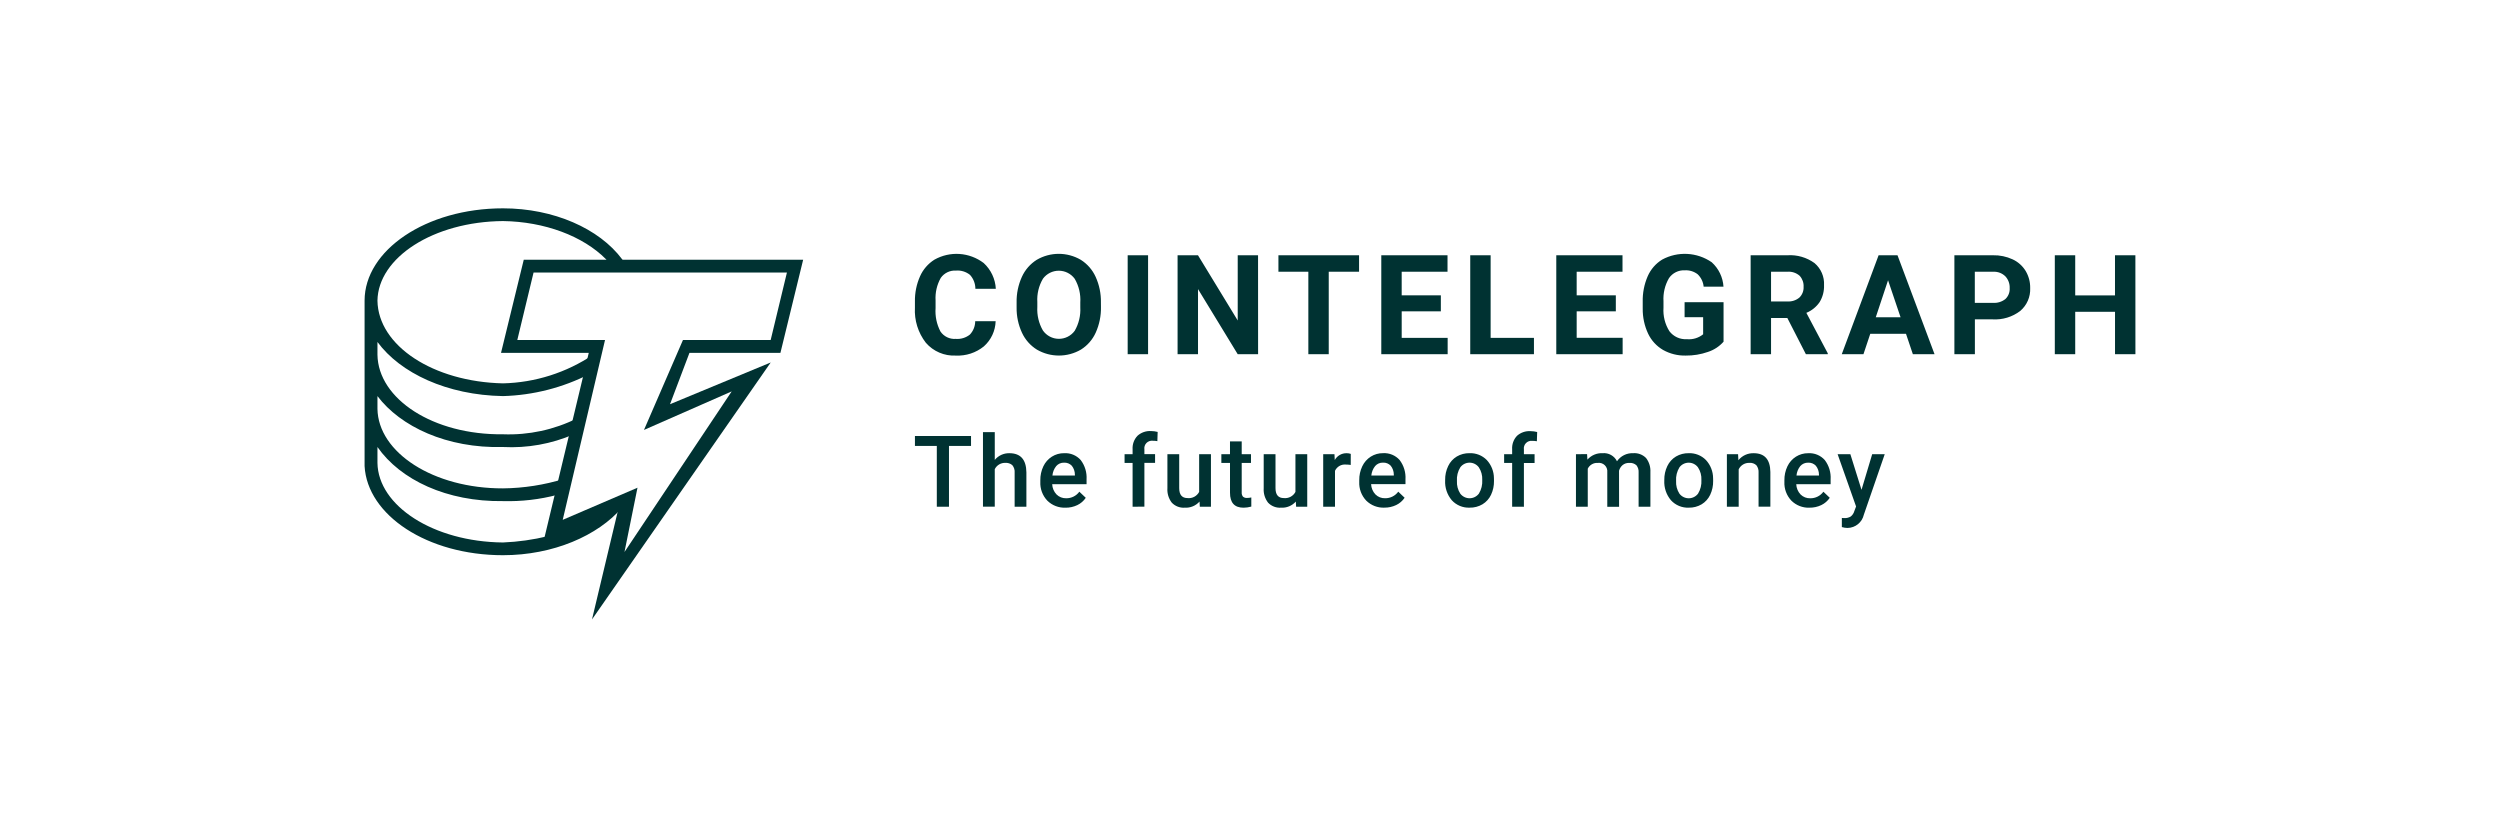
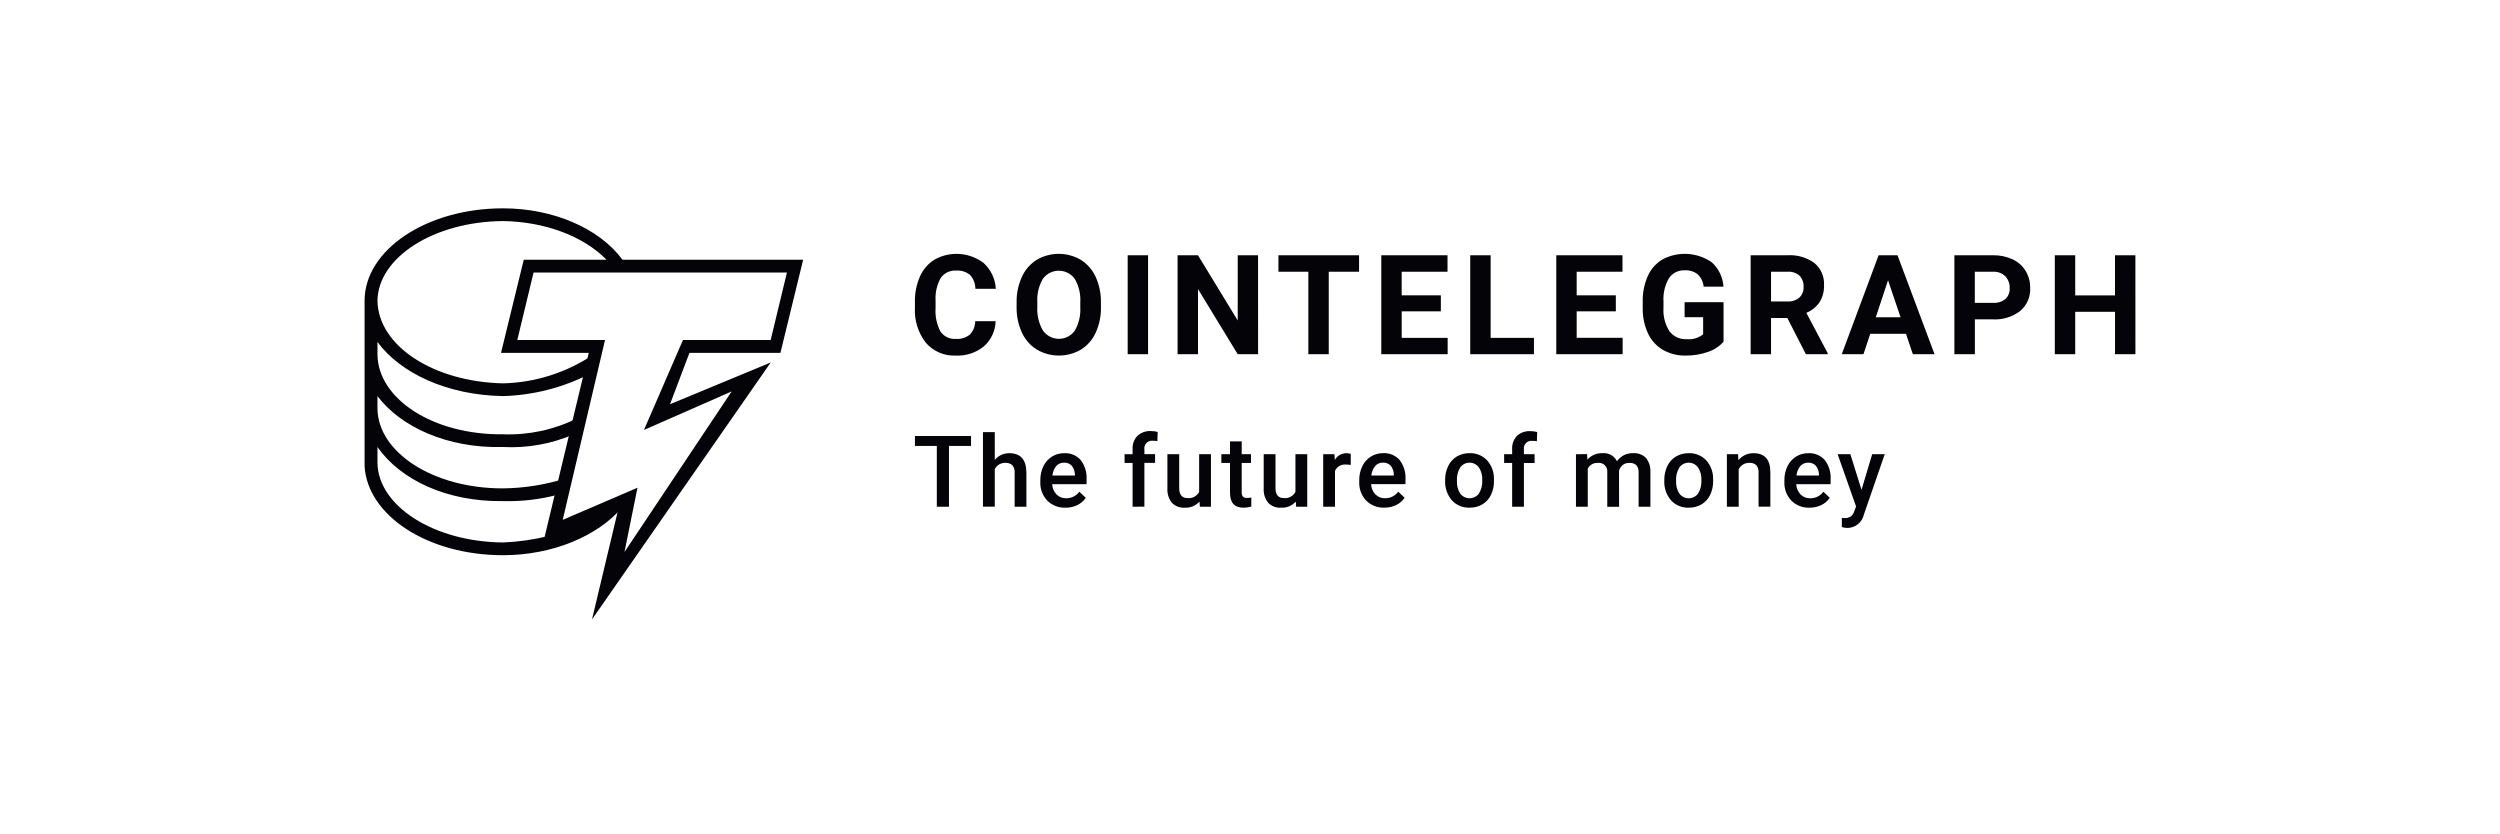
<svg xmlns="http://www.w3.org/2000/svg" width="240" height="80" viewBox="0 0 240 80">
  <g id="cointelegraph" transform="translate(-140 -152)">
    <rect id="矩形_19" data-name="矩形 19" width="240" height="80" transform="translate(140 152)" fill="none" />
    <g id="cointelegraph_logo" transform="translate(175 172)">
-       <path id="路径_495" data-name="路径 495" d="M24.723,28.718l-7.108,3.055v-.306a22.054,22.054,0,0,1-4.327.611C6.6,32.014,1.3,28.555,1.236,24.44V22.912c2.2,3.156,6.665,5.271,12.052,5.194a18.542,18.542,0,0,0,5.253-.611l.618-1.528a20.625,20.625,0,0,1-5.872.917C6.6,26.9,1.3,23.439,1.236,19.247V18.025c2.2,2.917,6.655,5.033,12.052,4.888a15.1,15.1,0,0,0,6.8-1.222l.309-1.528a14.693,14.693,0,0,1-7.108,1.528C6.6,21.771,1.3,18.312,1.236,14.053V12.831c2.2,2.985,6.665,5.1,12.052,5.194a19.469,19.469,0,0,0,8.344-2.139l.309-1.833a16.2,16.2,0,0,1-8.653,2.75C6.6,16.655,1.3,13.2,1.236,8.86,1.3,4.735,6.6,1.277,13.288,1.222c3.985.055,7.686,1.436,9.89,3.666l.215.353,1.558.006-.228-.36C22.531,1.943,18.148,0,13.288,0,5.892,0,0,4.03,0,8.86V24.745C.26,29.46,6.017,33.3,13.288,33.3c4.8,0,9.118-1.867,11.434-4.582Z" fill="#003232" />
-       <path id="路径_496" data-name="路径 496" d="M29.31,41.962l2.5-10.483-7.173,3.083L29,16.37H20.577L22.76,7.428H49.582L47.4,16.37H38.667L36.8,21.3l9.668-4.008ZM33.677,29.32l-1.248,6.167L42.721,20.07l-8.421,3.7,3.743-8.634h8.42l1.56-6.475H23.7l-1.56,6.475h8.421L26.5,32.4l7.174-3.083ZM68.06,13.334a3.364,3.364,0,0,1-1.132,2.415,3.977,3.977,0,0,1-2.693.881,3.574,3.574,0,0,1-2.875-1.23,5.044,5.044,0,0,1-1.048-3.378v-.581A5.7,5.7,0,0,1,60.8,9.025a3.623,3.623,0,0,1,1.38-1.6,4.313,4.313,0,0,1,4.736.323,3.617,3.617,0,0,1,1.162,2.474H66.116A1.985,1.985,0,0,0,65.6,8.885a1.9,1.9,0,0,0-1.341-.414,1.663,1.663,0,0,0-1.465.7,3.931,3.931,0,0,0-.5,2.177v.718a4.212,4.212,0,0,0,.467,2.251,1.635,1.635,0,0,0,1.472.712,1.932,1.932,0,0,0,1.354-.414,1.869,1.869,0,0,0,.512-1.283H68.06Zm10.111-1.371a5.729,5.729,0,0,1-.5,2.46,3.731,3.731,0,0,1-1.42,1.632,4.2,4.2,0,0,1-4.226.006,3.776,3.776,0,0,1-1.436-1.622,5.577,5.577,0,0,1-.516-2.425v-.47a5.7,5.7,0,0,1,.506-2.47,3.769,3.769,0,0,1,1.43-1.639,4.189,4.189,0,0,1,4.223,0,3.77,3.77,0,0,1,1.429,1.638,5.69,5.69,0,0,1,.506,2.464Zm-1.984-.431a4,4,0,0,0-.535-2.272,1.892,1.892,0,0,0-3.049-.01,3.952,3.952,0,0,0-.541,2.249v.463a4.05,4.05,0,0,0,.535,2.258,1.875,1.875,0,0,0,3.055.03A4.031,4.031,0,0,0,76.187,12v-.463ZM82.694,16.5H80.736V7h1.958Zm10.562,0H91.3l-3.812-6.253V16.5H85.527V7h1.958L91.3,13.262V7h1.952Zm9.693-7.917h-2.911V16.5H98.08V8.582H95.208V7h7.741Zm7.853,3.8h-3.76v2.546h4.412V16.5h-6.371V7h6.358V8.582h-4.4v2.265h3.76v1.534Zm4.778,2.546h4.158V16.5h-6.116V7h1.958v7.931ZM127.6,12.38h-3.76v2.546h4.412V16.5h-6.37V7h6.357V8.582h-4.4v2.265h3.76v1.534Zm10.34,2.918a3.4,3.4,0,0,1-1.5.982,6.251,6.251,0,0,1-2.141.35,4.24,4.24,0,0,1-2.164-.539,3.591,3.591,0,0,1-1.436-1.563,5.5,5.5,0,0,1-.519-2.408v-.647a5.835,5.835,0,0,1,.48-2.463,3.548,3.548,0,0,1,1.383-1.593,4.555,4.555,0,0,1,4.762.255,3.446,3.446,0,0,1,1.129,2.346H136.03a1.894,1.894,0,0,0-.577-1.195,1.847,1.847,0,0,0-1.23-.378,1.738,1.738,0,0,0-1.521.75,3.952,3.952,0,0,0-.528,2.232v.607a3.761,3.761,0,0,0,.568,2.259,1.945,1.945,0,0,0,1.665.764,2.171,2.171,0,0,0,1.573-.47V12.949H134.2V11.506h3.74V15.3Zm6.122-2.278H142.5V16.5H140.54V7h3.532a3.986,3.986,0,0,1,2.6.751,2.588,2.588,0,0,1,.914,2.121,2.922,2.922,0,0,1-.421,1.622,2.873,2.873,0,0,1-1.276,1.034l2.056,3.884V16.5h-2.1l-1.782-3.479Zm-1.56-1.586h1.579a1.618,1.618,0,0,0,1.143-.376,1.34,1.34,0,0,0,.4-1.034,1.435,1.435,0,0,0-.382-1.057,1.587,1.587,0,0,0-1.171-.385H142.5v2.852Zm12.956,3.106h-3.434L151.37,16.5h-2.082L152.825,7h1.814l3.557,9.5h-2.082l-.659-1.958Zm-2.9-1.585h2.376L153.732,9.4l-1.181,3.558Zm9.51.2V16.5H160.1V7h3.707a4.281,4.281,0,0,1,1.883.392,2.88,2.88,0,0,1,1.25,1.113,3.1,3.1,0,0,1,.437,1.642,2.726,2.726,0,0,1-.956,2.2,3.981,3.981,0,0,1-2.647.807h-1.717Zm0-1.586h1.749A1.718,1.718,0,0,0,165,11.2a1.328,1.328,0,0,0,.408-1.044,1.568,1.568,0,0,0-.411-1.13,1.539,1.539,0,0,0-1.136-.444h-1.8v2.983ZM177.479,16.5h-1.958V12.427H171.7V16.5h-1.959V7H171.7v3.851h3.818V7h1.958Z" transform="translate(-7.479 -2.495)" fill="#003232" />
-       <path id="路径_497" data-name="路径 497" d="M88.385,35.018H86.268v5.837H85.1V35.018H83v-.951h5.385Zm2.279,1.343a1.773,1.773,0,0,1,1.4-.644q1.614,0,1.636,1.842v3.3H92.571V37.6a1,1,0,0,0-.226-.739.925.925,0,0,0-.665-.216,1.092,1.092,0,0,0-1.017.605v3.6H89.531V33.694h1.133v2.667Zm6.788,4.587a2.345,2.345,0,0,1-1.746-.678,2.463,2.463,0,0,1-.669-1.807v-.14a3.027,3.027,0,0,1,.292-1.35,2.218,2.218,0,0,1,.818-.926,2.163,2.163,0,0,1,1.175-.331,1.98,1.98,0,0,1,1.592.657,2.783,2.783,0,0,1,.562,1.861v.457h-3.3a1.516,1.516,0,0,0,.418.988,1.252,1.252,0,0,0,.92.364,1.534,1.534,0,0,0,1.269-.63L99.4,40a2.039,2.039,0,0,1-.81.7,2.542,2.542,0,0,1-1.135.249Zm-.135-4.322a.954.954,0,0,0-.753.327,1.689,1.689,0,0,0-.366.909h2.158v-.084a1.373,1.373,0,0,0-.3-.86.948.948,0,0,0-.736-.292Zm6.578,4.229V36.65h-.77v-.84h.77v-.462a1.732,1.732,0,0,1,.466-1.3,1.786,1.786,0,0,1,1.306-.457,2.611,2.611,0,0,1,.634.084l-.028.886a2.231,2.231,0,0,0-.434-.038.727.727,0,0,0-.811.835v.448h1.025v.84h-1.025v4.205Zm6.424-.494a1.757,1.757,0,0,1-1.418.587,1.564,1.564,0,0,1-1.242-.48,2.042,2.042,0,0,1-.422-1.39V35.811h1.133v3.254q0,.961.8.961a1.119,1.119,0,0,0,1.114-.592V35.811h1.133v5.045h-1.068Zm4.051-5.777v1.226h.891v.84h-.891v2.815a.619.619,0,0,0,.115.418.53.53,0,0,0,.407.128,1.738,1.738,0,0,0,.4-.046v.877a2.79,2.79,0,0,1-.746.107q-1.305,0-1.3-1.441V36.65h-.83v-.839h.829V34.585h1.133Zm5.194,5.777a1.758,1.758,0,0,1-1.418.587,1.565,1.565,0,0,1-1.243-.48,2.042,2.042,0,0,1-.422-1.39V35.811h1.133v3.254q0,.961.8.961a1.12,1.12,0,0,0,1.114-.592V35.811h1.133v5.045h-1.068Zm5.273-3.516a2.8,2.8,0,0,0-.462-.037,1.039,1.039,0,0,0-1.049.6v3.45h-1.133V35.811h1.082l.027.564a1.277,1.277,0,0,1,1.138-.657,1.066,1.066,0,0,1,.4.065Zm3.231,4.1a2.345,2.345,0,0,1-1.746-.678,2.463,2.463,0,0,1-.669-1.807v-.14a3.027,3.027,0,0,1,.292-1.349,2.218,2.218,0,0,1,.818-.926,2.163,2.163,0,0,1,1.175-.331,1.98,1.98,0,0,1,1.592.657,2.783,2.783,0,0,1,.562,1.861v.457h-3.3a1.516,1.516,0,0,0,.418.988,1.252,1.252,0,0,0,.92.364,1.534,1.534,0,0,0,1.269-.63l.611.583a2.04,2.04,0,0,1-.81.7,2.542,2.542,0,0,1-1.135.249Zm-.135-4.322a.954.954,0,0,0-.753.327,1.689,1.689,0,0,0-.366.909h2.158v-.084a1.373,1.373,0,0,0-.3-.86.948.948,0,0,0-.736-.292Zm5.966,1.66a2.972,2.972,0,0,1,.294-1.335,2.145,2.145,0,0,1,.825-.914,2.329,2.329,0,0,1,1.222-.319,2.205,2.205,0,0,1,1.657.657,2.586,2.586,0,0,1,.687,1.744l.005.265a3,3,0,0,1-.286,1.334,2.12,2.12,0,0,1-.821.909,2.341,2.341,0,0,1-1.233.321,2.191,2.191,0,0,1-1.709-.71,2.729,2.729,0,0,1-.641-1.9Zm1.133.1a2.03,2.03,0,0,0,.322,1.219,1.121,1.121,0,0,0,1.787-.007,2.24,2.24,0,0,0,.32-1.31,2.008,2.008,0,0,0-.328-1.212,1.108,1.108,0,0,0-1.774-.007,2.2,2.2,0,0,0-.327,1.318Zm5.3,2.471V36.65h-.77v-.84h.77v-.462a1.732,1.732,0,0,1,.466-1.3A1.786,1.786,0,0,1,142.1,33.6a2.611,2.611,0,0,1,.634.084l-.028.886a2.231,2.231,0,0,0-.433-.038.728.728,0,0,0-.812.835v.448h1.025v.84h-1.025v4.205Zm7.193-5.045.032.527a1.815,1.815,0,0,1,1.455-.62,1.4,1.4,0,0,1,1.385.774,1.788,1.788,0,0,1,1.547-.774,1.571,1.571,0,0,1,1.243.462,2.033,2.033,0,0,1,.418,1.361v3.315h-1.133V37.573a1,1,0,0,0-.21-.7.916.916,0,0,0-.694-.224.944.944,0,0,0-.632.208,1.094,1.094,0,0,0-.343.543l.005,3.46h-1.133v-3.32a.808.808,0,0,0-.909-.891,1,1,0,0,0-.965.555v3.655h-1.133V35.811Zm7.413,2.476a2.981,2.981,0,0,1,.293-1.336,2.145,2.145,0,0,1,.826-.914,2.326,2.326,0,0,1,1.222-.319,2.2,2.2,0,0,1,1.657.657,2.583,2.583,0,0,1,.687,1.744l.005.265a3,3,0,0,1-.286,1.334,2.12,2.12,0,0,1-.821.909,2.34,2.34,0,0,1-1.233.321,2.189,2.189,0,0,1-1.709-.71,2.726,2.726,0,0,1-.641-1.9v-.056Zm1.133.1a2.03,2.03,0,0,0,.321,1.219,1.121,1.121,0,0,0,1.788-.007,2.245,2.245,0,0,0,.32-1.31,2.008,2.008,0,0,0-.329-1.212,1.108,1.108,0,0,0-1.774-.007,2.208,2.208,0,0,0-.326,1.318Zm5.949-2.574.032.583a1.814,1.814,0,0,1,1.469-.676q1.575,0,1.6,1.8v3.334h-1.133V37.587a1.039,1.039,0,0,0-.208-.711.872.872,0,0,0-.679-.231,1.093,1.093,0,0,0-1.021.62v3.59h-1.133V35.811Zm6.862,5.138a2.344,2.344,0,0,1-1.745-.678,2.46,2.46,0,0,1-.669-1.807v-.14a3.026,3.026,0,0,1,.291-1.349,2.218,2.218,0,0,1,.819-.926,2.163,2.163,0,0,1,1.174-.331,1.981,1.981,0,0,1,1.593.657,2.782,2.782,0,0,1,.561,1.861v.457h-3.3a1.516,1.516,0,0,0,.417.988,1.254,1.254,0,0,0,.921.364,1.533,1.533,0,0,0,1.268-.63l.611.583a2.04,2.04,0,0,1-.809.7,2.543,2.543,0,0,1-1.136.249Zm-.135-4.322a.955.955,0,0,0-.753.327,1.689,1.689,0,0,0-.366.909h2.159v-.084a1.373,1.373,0,0,0-.3-.86.947.947,0,0,0-.736-.292Zm5.124,2.607,1.025-3.422H176.1l-2.005,5.809a1.629,1.629,0,0,1-1.566,1.273,2.024,2.024,0,0,1-.546-.084v-.877l.215.014a1.1,1.1,0,0,0,.645-.156,1.035,1.035,0,0,0,.342-.525l.164-.434-1.772-5.021H172.8Z" transform="translate(-30.166 -12.21)" fill="#003232" />
+       <path id="路径_495" data-name="路径 495" d="M24.723,28.718l-7.108,3.055v-.306a22.054,22.054,0,0,1-4.327.611C6.6,32.014,1.3,28.555,1.236,24.44V22.912c2.2,3.156,6.665,5.271,12.052,5.194a18.542,18.542,0,0,0,5.253-.611l.618-1.528a20.625,20.625,0,0,1-5.872.917C6.6,26.9,1.3,23.439,1.236,19.247V18.025c2.2,2.917,6.655,5.033,12.052,4.888a15.1,15.1,0,0,0,6.8-1.222l.309-1.528a14.693,14.693,0,0,1-7.108,1.528C6.6,21.771,1.3,18.312,1.236,14.053V12.831c2.2,2.985,6.665,5.1,12.052,5.194a19.469,19.469,0,0,0,8.344-2.139l.309-1.833a16.2,16.2,0,0,1-8.653,2.75C6.6,16.655,1.3,13.2,1.236,8.86,1.3,4.735,6.6,1.277,13.288,1.222c3.985.055,7.686,1.436,9.89,3.666l.215.353,1.558.006-.228-.36C22.531,1.943,18.148,0,13.288,0,5.892,0,0,4.03,0,8.86V24.745C.26,29.46,6.017,33.3,13.288,33.3c4.8,0,9.118-1.867,11.434-4.582Z" fill="#030308" />
+       <path id="路径_496" data-name="路径 496" d="M29.31,41.962l2.5-10.483-7.173,3.083L29,16.37H20.577L22.76,7.428H49.582L47.4,16.37H38.667L36.8,21.3l9.668-4.008ZM33.677,29.32l-1.248,6.167L42.721,20.07l-8.421,3.7,3.743-8.634h8.42l1.56-6.475H23.7l-1.56,6.475h8.421L26.5,32.4l7.174-3.083ZM68.06,13.334a3.364,3.364,0,0,1-1.132,2.415,3.977,3.977,0,0,1-2.693.881,3.574,3.574,0,0,1-2.875-1.23,5.044,5.044,0,0,1-1.048-3.378v-.581A5.7,5.7,0,0,1,60.8,9.025a3.623,3.623,0,0,1,1.38-1.6,4.313,4.313,0,0,1,4.736.323,3.617,3.617,0,0,1,1.162,2.474H66.116A1.985,1.985,0,0,0,65.6,8.885a1.9,1.9,0,0,0-1.341-.414,1.663,1.663,0,0,0-1.465.7,3.931,3.931,0,0,0-.5,2.177v.718a4.212,4.212,0,0,0,.467,2.251,1.635,1.635,0,0,0,1.472.712,1.932,1.932,0,0,0,1.354-.414,1.869,1.869,0,0,0,.512-1.283H68.06Zm10.111-1.371a5.729,5.729,0,0,1-.5,2.46,3.731,3.731,0,0,1-1.42,1.632,4.2,4.2,0,0,1-4.226.006,3.776,3.776,0,0,1-1.436-1.622,5.577,5.577,0,0,1-.516-2.425v-.47a5.7,5.7,0,0,1,.506-2.47,3.769,3.769,0,0,1,1.43-1.639,4.189,4.189,0,0,1,4.223,0,3.77,3.77,0,0,1,1.429,1.638,5.69,5.69,0,0,1,.506,2.464Zm-1.984-.431a4,4,0,0,0-.535-2.272,1.892,1.892,0,0,0-3.049-.01,3.952,3.952,0,0,0-.541,2.249v.463a4.05,4.05,0,0,0,.535,2.258,1.875,1.875,0,0,0,3.055.03A4.031,4.031,0,0,0,76.187,12v-.463ZM82.694,16.5H80.736V7h1.958Zm10.562,0H91.3l-3.812-6.253V16.5H85.527V7h1.958L91.3,13.262V7h1.952Zm9.693-7.917h-2.911V16.5H98.08V8.582H95.208V7h7.741Zm7.853,3.8h-3.76v2.546h4.412V16.5h-6.371V7h6.358V8.582h-4.4v2.265h3.76v1.534Zm4.778,2.546h4.158V16.5h-6.116V7h1.958v7.931ZM127.6,12.38h-3.76v2.546h4.412V16.5h-6.37V7h6.357V8.582h-4.4v2.265h3.76v1.534Zm10.34,2.918a3.4,3.4,0,0,1-1.5.982,6.251,6.251,0,0,1-2.141.35,4.24,4.24,0,0,1-2.164-.539,3.591,3.591,0,0,1-1.436-1.563,5.5,5.5,0,0,1-.519-2.408v-.647a5.835,5.835,0,0,1,.48-2.463,3.548,3.548,0,0,1,1.383-1.593,4.555,4.555,0,0,1,4.762.255,3.446,3.446,0,0,1,1.129,2.346H136.03a1.894,1.894,0,0,0-.577-1.195,1.847,1.847,0,0,0-1.23-.378,1.738,1.738,0,0,0-1.521.75,3.952,3.952,0,0,0-.528,2.232v.607a3.761,3.761,0,0,0,.568,2.259,1.945,1.945,0,0,0,1.665.764,2.171,2.171,0,0,0,1.573-.47V12.949H134.2V11.506h3.74V15.3Zm6.122-2.278H142.5V16.5H140.54V7h3.532a3.986,3.986,0,0,1,2.6.751,2.588,2.588,0,0,1,.914,2.121,2.922,2.922,0,0,1-.421,1.622,2.873,2.873,0,0,1-1.276,1.034l2.056,3.884V16.5h-2.1l-1.782-3.479Zm-1.56-1.586h1.579a1.618,1.618,0,0,0,1.143-.376,1.34,1.34,0,0,0,.4-1.034,1.435,1.435,0,0,0-.382-1.057,1.587,1.587,0,0,0-1.171-.385H142.5v2.852Zm12.956,3.106h-3.434L151.37,16.5h-2.082L152.825,7h1.814l3.557,9.5h-2.082l-.659-1.958Zm-2.9-1.585h2.376L153.732,9.4l-1.181,3.558Zm9.51.2V16.5H160.1V7h3.707a4.281,4.281,0,0,1,1.883.392,2.88,2.88,0,0,1,1.25,1.113,3.1,3.1,0,0,1,.437,1.642,2.726,2.726,0,0,1-.956,2.2,3.981,3.981,0,0,1-2.647.807h-1.717Zm0-1.586h1.749A1.718,1.718,0,0,0,165,11.2a1.328,1.328,0,0,0,.408-1.044,1.568,1.568,0,0,0-.411-1.13,1.539,1.539,0,0,0-1.136-.444h-1.8v2.983ZM177.479,16.5h-1.958V12.427H171.7V16.5h-1.959V7H171.7v3.851h3.818V7h1.958Z" transform="translate(-7.479 -2.495)" fill="#030308" />
+       <path id="路径_497" data-name="路径 497" d="M88.385,35.018H86.268v5.837H85.1V35.018H83v-.951h5.385Zm2.279,1.343a1.773,1.773,0,0,1,1.4-.644q1.614,0,1.636,1.842v3.3H92.571V37.6a1,1,0,0,0-.226-.739.925.925,0,0,0-.665-.216,1.092,1.092,0,0,0-1.017.605v3.6H89.531V33.694h1.133v2.667Zm6.788,4.587a2.345,2.345,0,0,1-1.746-.678,2.463,2.463,0,0,1-.669-1.807v-.14a3.027,3.027,0,0,1,.292-1.35,2.218,2.218,0,0,1,.818-.926,2.163,2.163,0,0,1,1.175-.331,1.98,1.98,0,0,1,1.592.657,2.783,2.783,0,0,1,.562,1.861v.457h-3.3a1.516,1.516,0,0,0,.418.988,1.252,1.252,0,0,0,.92.364,1.534,1.534,0,0,0,1.269-.63L99.4,40a2.039,2.039,0,0,1-.81.7,2.542,2.542,0,0,1-1.135.249Zm-.135-4.322a.954.954,0,0,0-.753.327,1.689,1.689,0,0,0-.366.909h2.158v-.084a1.373,1.373,0,0,0-.3-.86.948.948,0,0,0-.736-.292Zm6.578,4.229V36.65h-.77v-.84h.77v-.462a1.732,1.732,0,0,1,.466-1.3,1.786,1.786,0,0,1,1.306-.457,2.611,2.611,0,0,1,.634.084l-.028.886a2.231,2.231,0,0,0-.434-.038.727.727,0,0,0-.811.835v.448h1.025v.84h-1.025v4.205Zm6.424-.494a1.757,1.757,0,0,1-1.418.587,1.564,1.564,0,0,1-1.242-.48,2.042,2.042,0,0,1-.422-1.39V35.811h1.133v3.254q0,.961.8.961a1.119,1.119,0,0,0,1.114-.592V35.811h1.133v5.045h-1.068Zm4.051-5.777v1.226h.891v.84h-.891v2.815a.619.619,0,0,0,.115.418.53.53,0,0,0,.407.128,1.738,1.738,0,0,0,.4-.046v.877a2.79,2.79,0,0,1-.746.107q-1.305,0-1.3-1.441V36.65h-.83v-.839h.829V34.585h1.133Zm5.194,5.777a1.758,1.758,0,0,1-1.418.587,1.565,1.565,0,0,1-1.243-.48,2.042,2.042,0,0,1-.422-1.39V35.811h1.133v3.254q0,.961.8.961a1.12,1.12,0,0,0,1.114-.592V35.811h1.133v5.045h-1.068Zm5.273-3.516a2.8,2.8,0,0,0-.462-.037,1.039,1.039,0,0,0-1.049.6v3.45h-1.133V35.811h1.082l.027.564a1.277,1.277,0,0,1,1.138-.657,1.066,1.066,0,0,1,.4.065Zm3.231,4.1a2.345,2.345,0,0,1-1.746-.678,2.463,2.463,0,0,1-.669-1.807v-.14a3.027,3.027,0,0,1,.292-1.349,2.218,2.218,0,0,1,.818-.926,2.163,2.163,0,0,1,1.175-.331,1.98,1.98,0,0,1,1.592.657,2.783,2.783,0,0,1,.562,1.861v.457h-3.3a1.516,1.516,0,0,0,.418.988,1.252,1.252,0,0,0,.92.364,1.534,1.534,0,0,0,1.269-.63l.611.583a2.04,2.04,0,0,1-.81.7,2.542,2.542,0,0,1-1.135.249Zm-.135-4.322a.954.954,0,0,0-.753.327,1.689,1.689,0,0,0-.366.909h2.158v-.084a1.373,1.373,0,0,0-.3-.86.948.948,0,0,0-.736-.292Zm5.966,1.66a2.972,2.972,0,0,1,.294-1.335,2.145,2.145,0,0,1,.825-.914,2.329,2.329,0,0,1,1.222-.319,2.205,2.205,0,0,1,1.657.657,2.586,2.586,0,0,1,.687,1.744l.005.265a3,3,0,0,1-.286,1.334,2.12,2.12,0,0,1-.821.909,2.341,2.341,0,0,1-1.233.321,2.191,2.191,0,0,1-1.709-.71,2.729,2.729,0,0,1-.641-1.9Zm1.133.1a2.03,2.03,0,0,0,.322,1.219,1.121,1.121,0,0,0,1.787-.007,2.24,2.24,0,0,0,.32-1.31,2.008,2.008,0,0,0-.328-1.212,1.108,1.108,0,0,0-1.774-.007,2.2,2.2,0,0,0-.327,1.318Zm5.3,2.471V36.65h-.77v-.84h.77v-.462a1.732,1.732,0,0,1,.466-1.3A1.786,1.786,0,0,1,142.1,33.6a2.611,2.611,0,0,1,.634.084l-.028.886a2.231,2.231,0,0,0-.433-.038.728.728,0,0,0-.812.835v.448h1.025v.84h-1.025v4.205Zm7.193-5.045.032.527a1.815,1.815,0,0,1,1.455-.62,1.4,1.4,0,0,1,1.385.774,1.788,1.788,0,0,1,1.547-.774,1.571,1.571,0,0,1,1.243.462,2.033,2.033,0,0,1,.418,1.361v3.315h-1.133V37.573a1,1,0,0,0-.21-.7.916.916,0,0,0-.694-.224.944.944,0,0,0-.632.208,1.094,1.094,0,0,0-.343.543l.005,3.46h-1.133v-3.32a.808.808,0,0,0-.909-.891,1,1,0,0,0-.965.555v3.655h-1.133V35.811Zm7.413,2.476a2.981,2.981,0,0,1,.293-1.336,2.145,2.145,0,0,1,.826-.914,2.326,2.326,0,0,1,1.222-.319,2.2,2.2,0,0,1,1.657.657,2.583,2.583,0,0,1,.687,1.744l.005.265a3,3,0,0,1-.286,1.334,2.12,2.12,0,0,1-.821.909,2.34,2.34,0,0,1-1.233.321,2.189,2.189,0,0,1-1.709-.71,2.726,2.726,0,0,1-.641-1.9v-.056Zm1.133.1a2.03,2.03,0,0,0,.321,1.219,1.121,1.121,0,0,0,1.788-.007,2.245,2.245,0,0,0,.32-1.31,2.008,2.008,0,0,0-.329-1.212,1.108,1.108,0,0,0-1.774-.007,2.208,2.208,0,0,0-.326,1.318Zm5.949-2.574.032.583a1.814,1.814,0,0,1,1.469-.676q1.575,0,1.6,1.8v3.334h-1.133V37.587a1.039,1.039,0,0,0-.208-.711.872.872,0,0,0-.679-.231,1.093,1.093,0,0,0-1.021.62v3.59h-1.133V35.811Zm6.862,5.138a2.344,2.344,0,0,1-1.745-.678,2.46,2.46,0,0,1-.669-1.807v-.14a3.026,3.026,0,0,1,.291-1.349,2.218,2.218,0,0,1,.819-.926,2.163,2.163,0,0,1,1.174-.331,1.981,1.981,0,0,1,1.593.657,2.782,2.782,0,0,1,.561,1.861v.457h-3.3a1.516,1.516,0,0,0,.417.988,1.254,1.254,0,0,0,.921.364,1.533,1.533,0,0,0,1.268-.63l.611.583a2.04,2.04,0,0,1-.809.7,2.543,2.543,0,0,1-1.136.249Zm-.135-4.322a.955.955,0,0,0-.753.327,1.689,1.689,0,0,0-.366.909h2.159v-.084a1.373,1.373,0,0,0-.3-.86.947.947,0,0,0-.736-.292Zm5.124,2.607,1.025-3.422H176.1l-2.005,5.809a1.629,1.629,0,0,1-1.566,1.273,2.024,2.024,0,0,1-.546-.084v-.877l.215.014a1.1,1.1,0,0,0,.645-.156,1.035,1.035,0,0,0,.342-.525l.164-.434-1.772-5.021H172.8Z" transform="translate(-30.166 -12.21)" fill="#030308" />
    </g>
  </g>
</svg>
